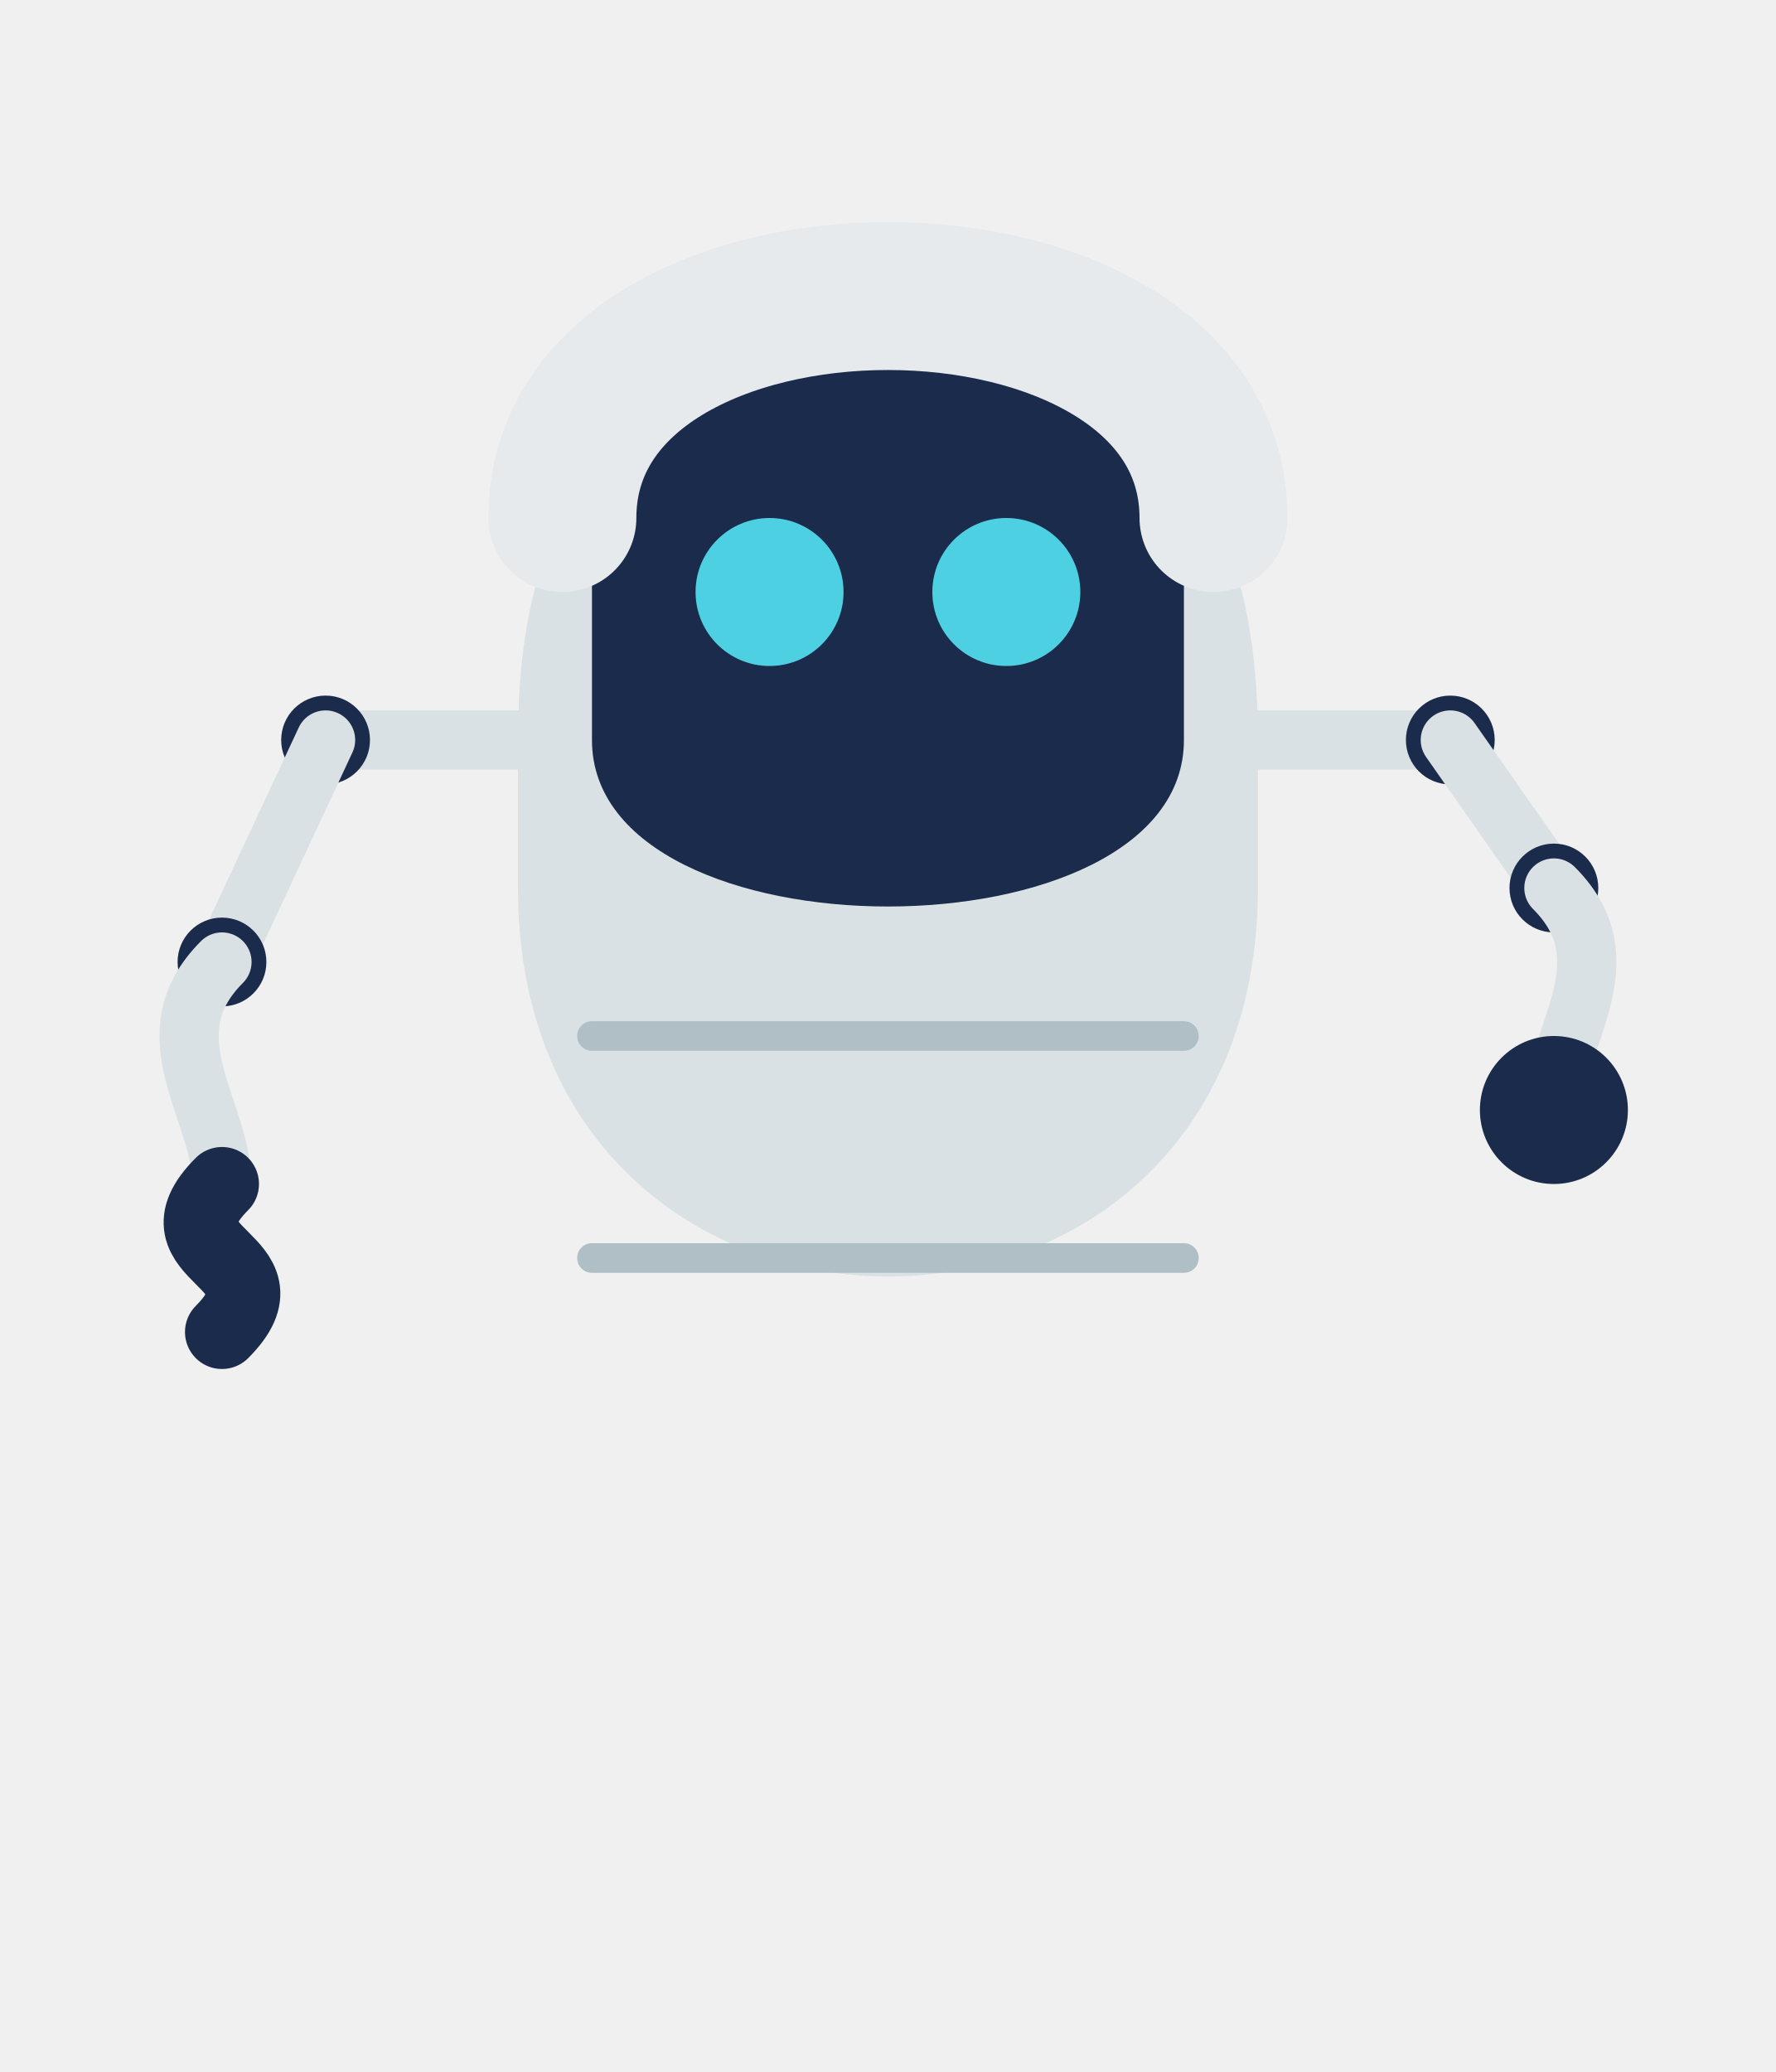
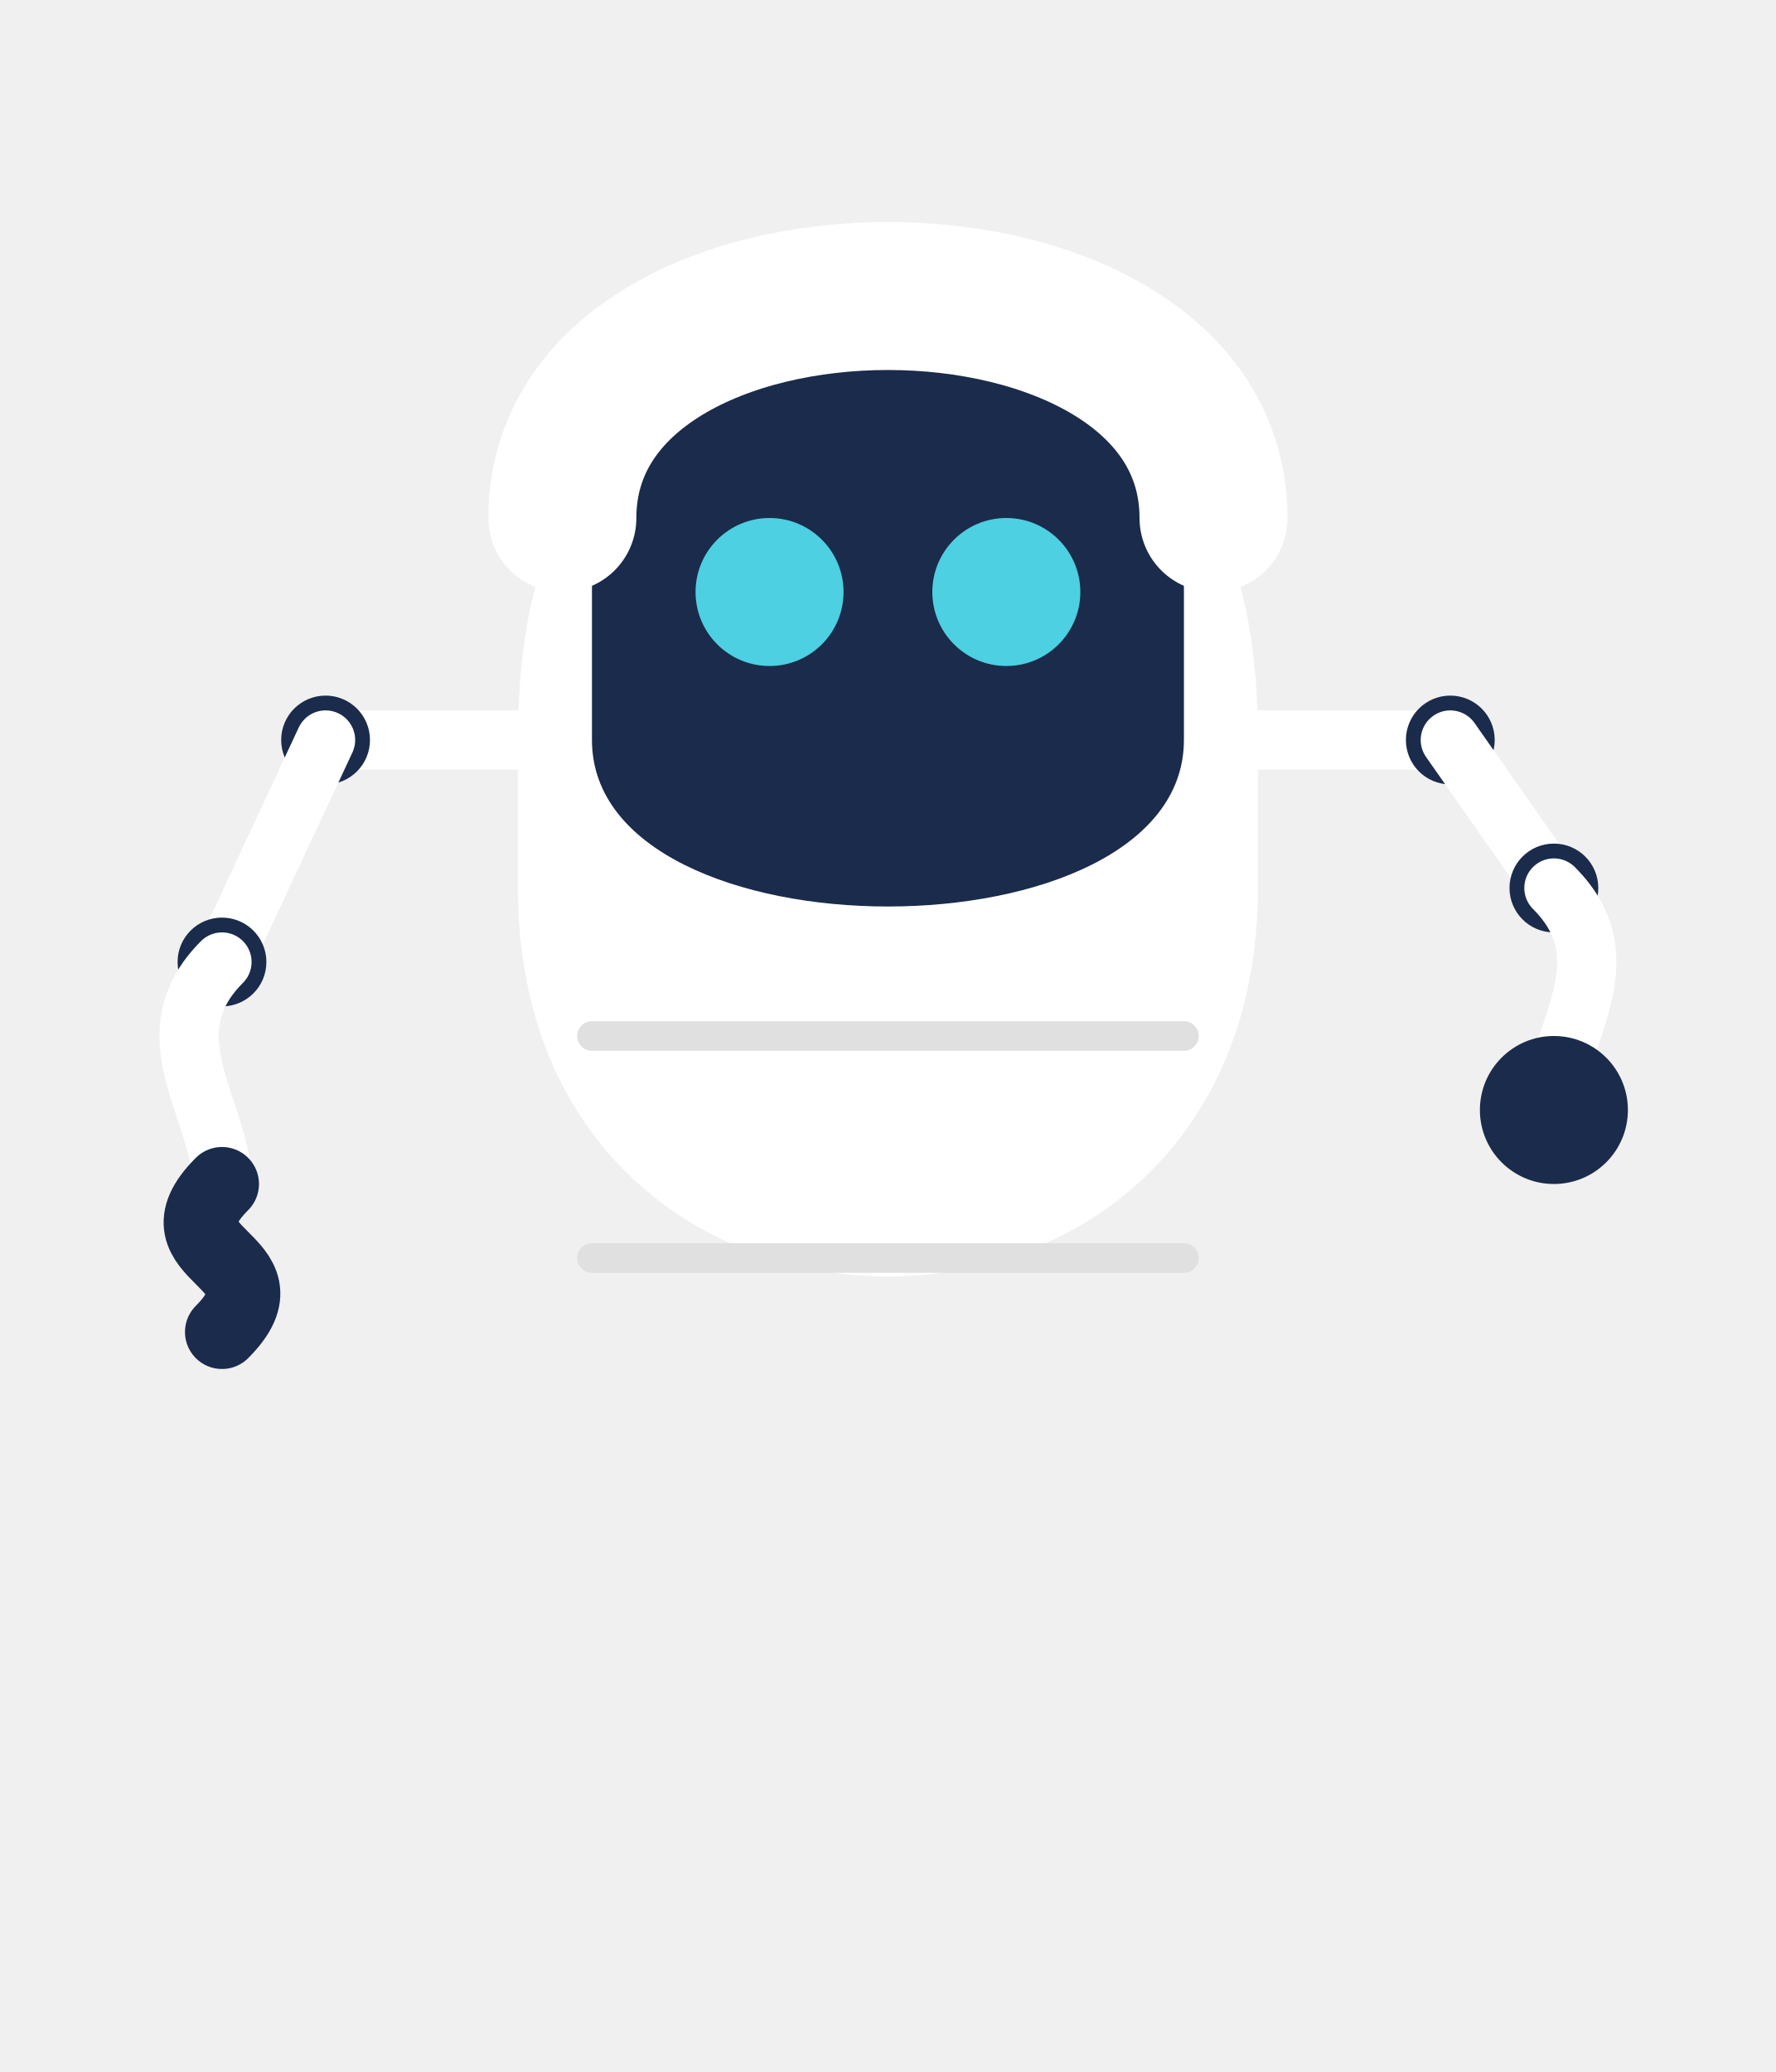
<svg xmlns="http://www.w3.org/2000/svg" width="120px" height="140px" viewBox="0 0 120 140" version="1.1">
  <g stroke="none" stroke-width="1" fill="none" fill-rule="evenodd">
-     <ellipse fill="#F0F0F0" cx="60" cy="130" rx="35" ry="6" />
-     <path d="M35,60 C35,95 85,95 85,60 L85,50 C85,30 75,25 60,25 C45,25 35,30 35,50 L35,60 Z" fill="#D9E1E4" />
-     <path d="M40,70 L80,70" stroke="#B0BEC5" stroke-width="2" stroke-linecap="round" />
-     <path d="M40,85 L80,85" stroke="#B0BEC5" stroke-width="2" stroke-linecap="round" />
+     <path d="M35,60 C35,95 85,95 85,60 L85,50 C85,30 75,25 60,25 C45,25 35,30 35,50 L35,60 Z" fill="#FFFFFF" />
+     <path d="M40,70 L80,70" stroke="#E0E0E0" stroke-width="2" stroke-linecap="round" />
+     <path d="M40,85 L80,85" stroke="#E0E0E0" stroke-width="2" stroke-linecap="round" />
    <path d="M40,35 C40,20 80,20 80,35 L80,50 C80,65 40,65 40,50 L40,35 Z" fill="#1A2B4B" />
-     <path d="M38,35 C38,15 82,15 82,35" stroke="#E6EAED" stroke-width="10" stroke-linecap="round" />
+     <path d="M38,35 C38,15 82,15 82,35" stroke="#FFFFFF" stroke-width="10" stroke-linecap="round" />
    <circle fill="#4DD0E1" cx="52" cy="40" r="5">
      <animate attributeName="opacity" values="1;0.7;1" dur="3s" repeatCount="indefinite" />
    </circle>
    <circle fill="#4DD0E1" cx="68" cy="40" r="5">
      <animate attributeName="opacity" values="1;0.7;1" dur="3s" repeatCount="indefinite" />
    </circle>
-     <line x1="35" y1="50" x2="22" y2="50" stroke="#D9E1E4" stroke-width="4" stroke-linecap="round" />
+     <line x1="35" y1="50" x2="22" y2="50" stroke="#FFFFFF" stroke-width="4" stroke-linecap="round" />
    <circle fill="#1A2B4B" cx="22" cy="50" r="3" />
-     <line x1="22" y1="50" x2="15" y2="65" stroke="#D9E1E4" stroke-width="4" stroke-linecap="round" />
+     <line x1="22" y1="50" x2="15" y2="65" stroke="#FFFFFF" stroke-width="4" stroke-linecap="round" />
    <circle fill="#1A2B4B" cx="15" cy="65" r="3" />
-     <path d="M15,65 C10,70 15,75 15,80" stroke="#D9E1E4" stroke-width="4" stroke-linecap="round" />
+     <path d="M15,65 C10,70 15,75 15,80" stroke="#FFFFFF" stroke-width="4" stroke-linecap="round" />
    <path d="M15,80 C10,85 20,85 15,90" stroke="#1A2B4B" stroke-width="5" stroke-linecap="round" />
-     <line x1="85" y1="50" x2="98" y2="50" stroke="#D9E1E4" stroke-width="4" stroke-linecap="round" />
+     <line x1="85" y1="50" x2="98" y2="50" stroke="#FFFFFF" stroke-width="4" stroke-linecap="round" />
    <circle fill="#1A2B4B" cx="98" cy="50" r="3" />
-     <line x1="98" y1="50" x2="105" y2="60" stroke="#D9E1E4" stroke-width="4" stroke-linecap="round" />
+     <line x1="98" y1="50" x2="105" y2="60" stroke="#FFFFFF" stroke-width="4" stroke-linecap="round" />
    <circle fill="#1A2B4B" cx="105" cy="60" r="3" />
-     <path d="M105,60 C110,65 105,70 105,75" stroke="#D9E1E4" stroke-width="4" stroke-linecap="round" />
+     <path d="M105,60 C110,65 105,70 105,75" stroke="#FFFFFF" stroke-width="4" stroke-linecap="round" />
    <circle fill="#1A2B4B" cx="105" cy="75" r="5" />
  </g>
</svg>
